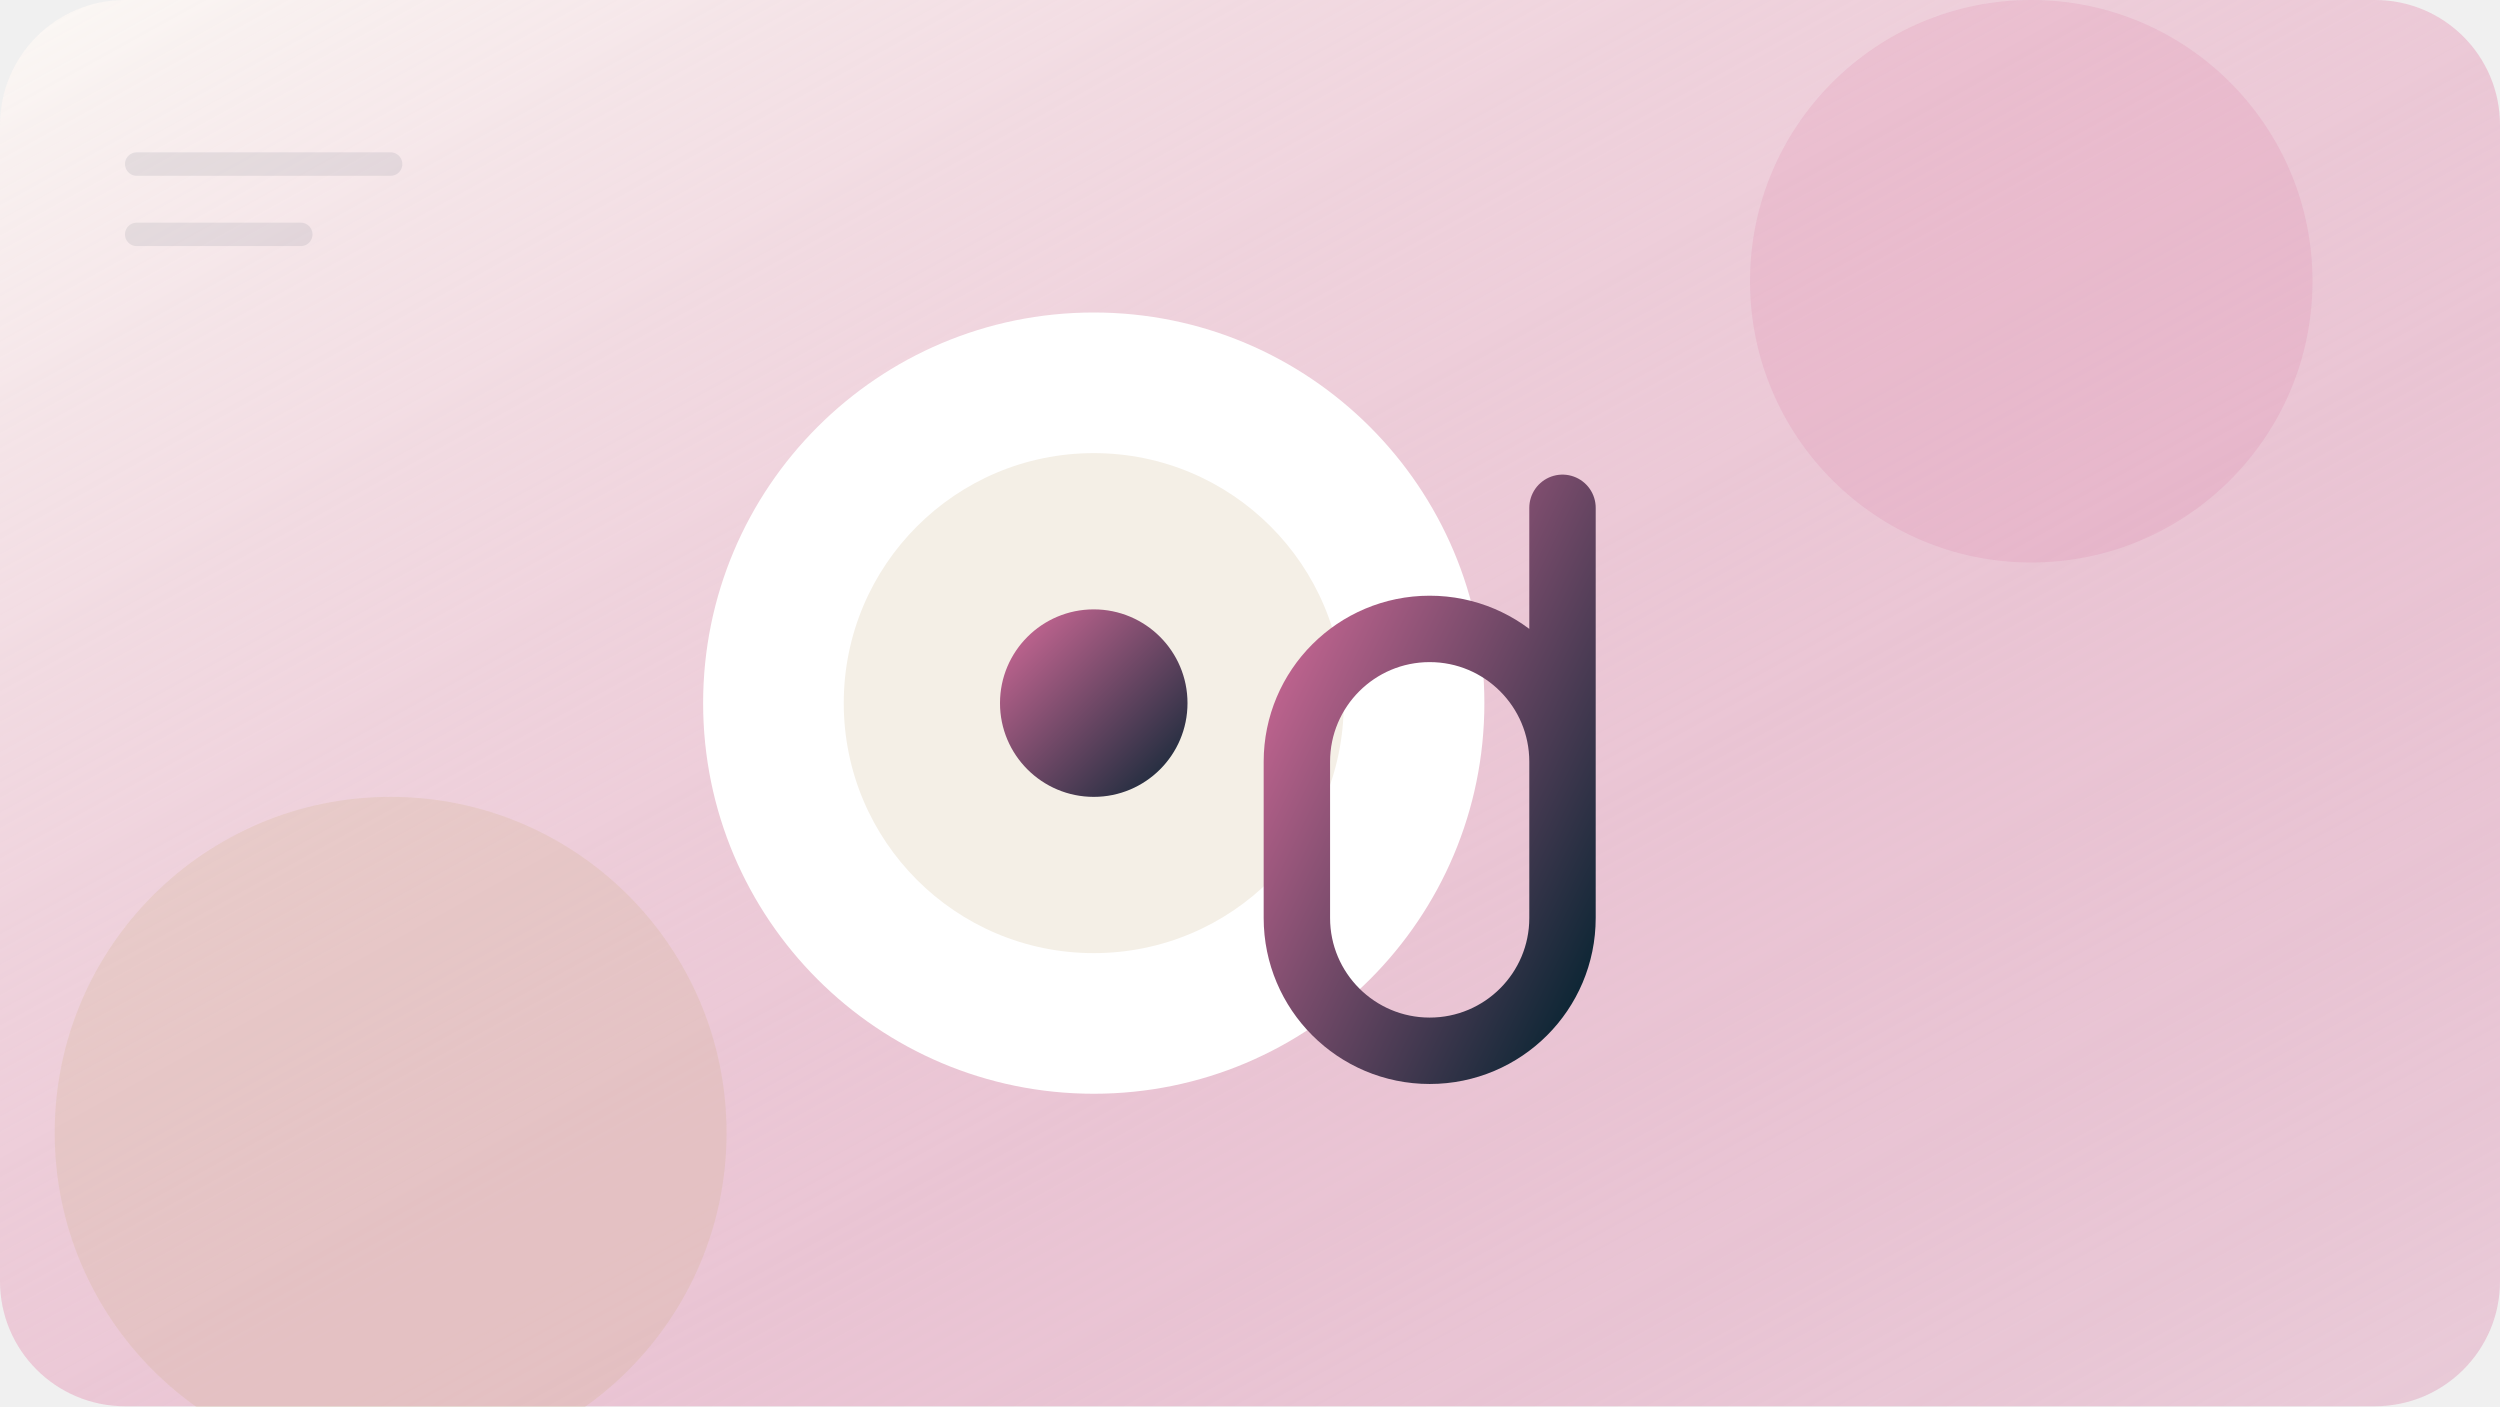
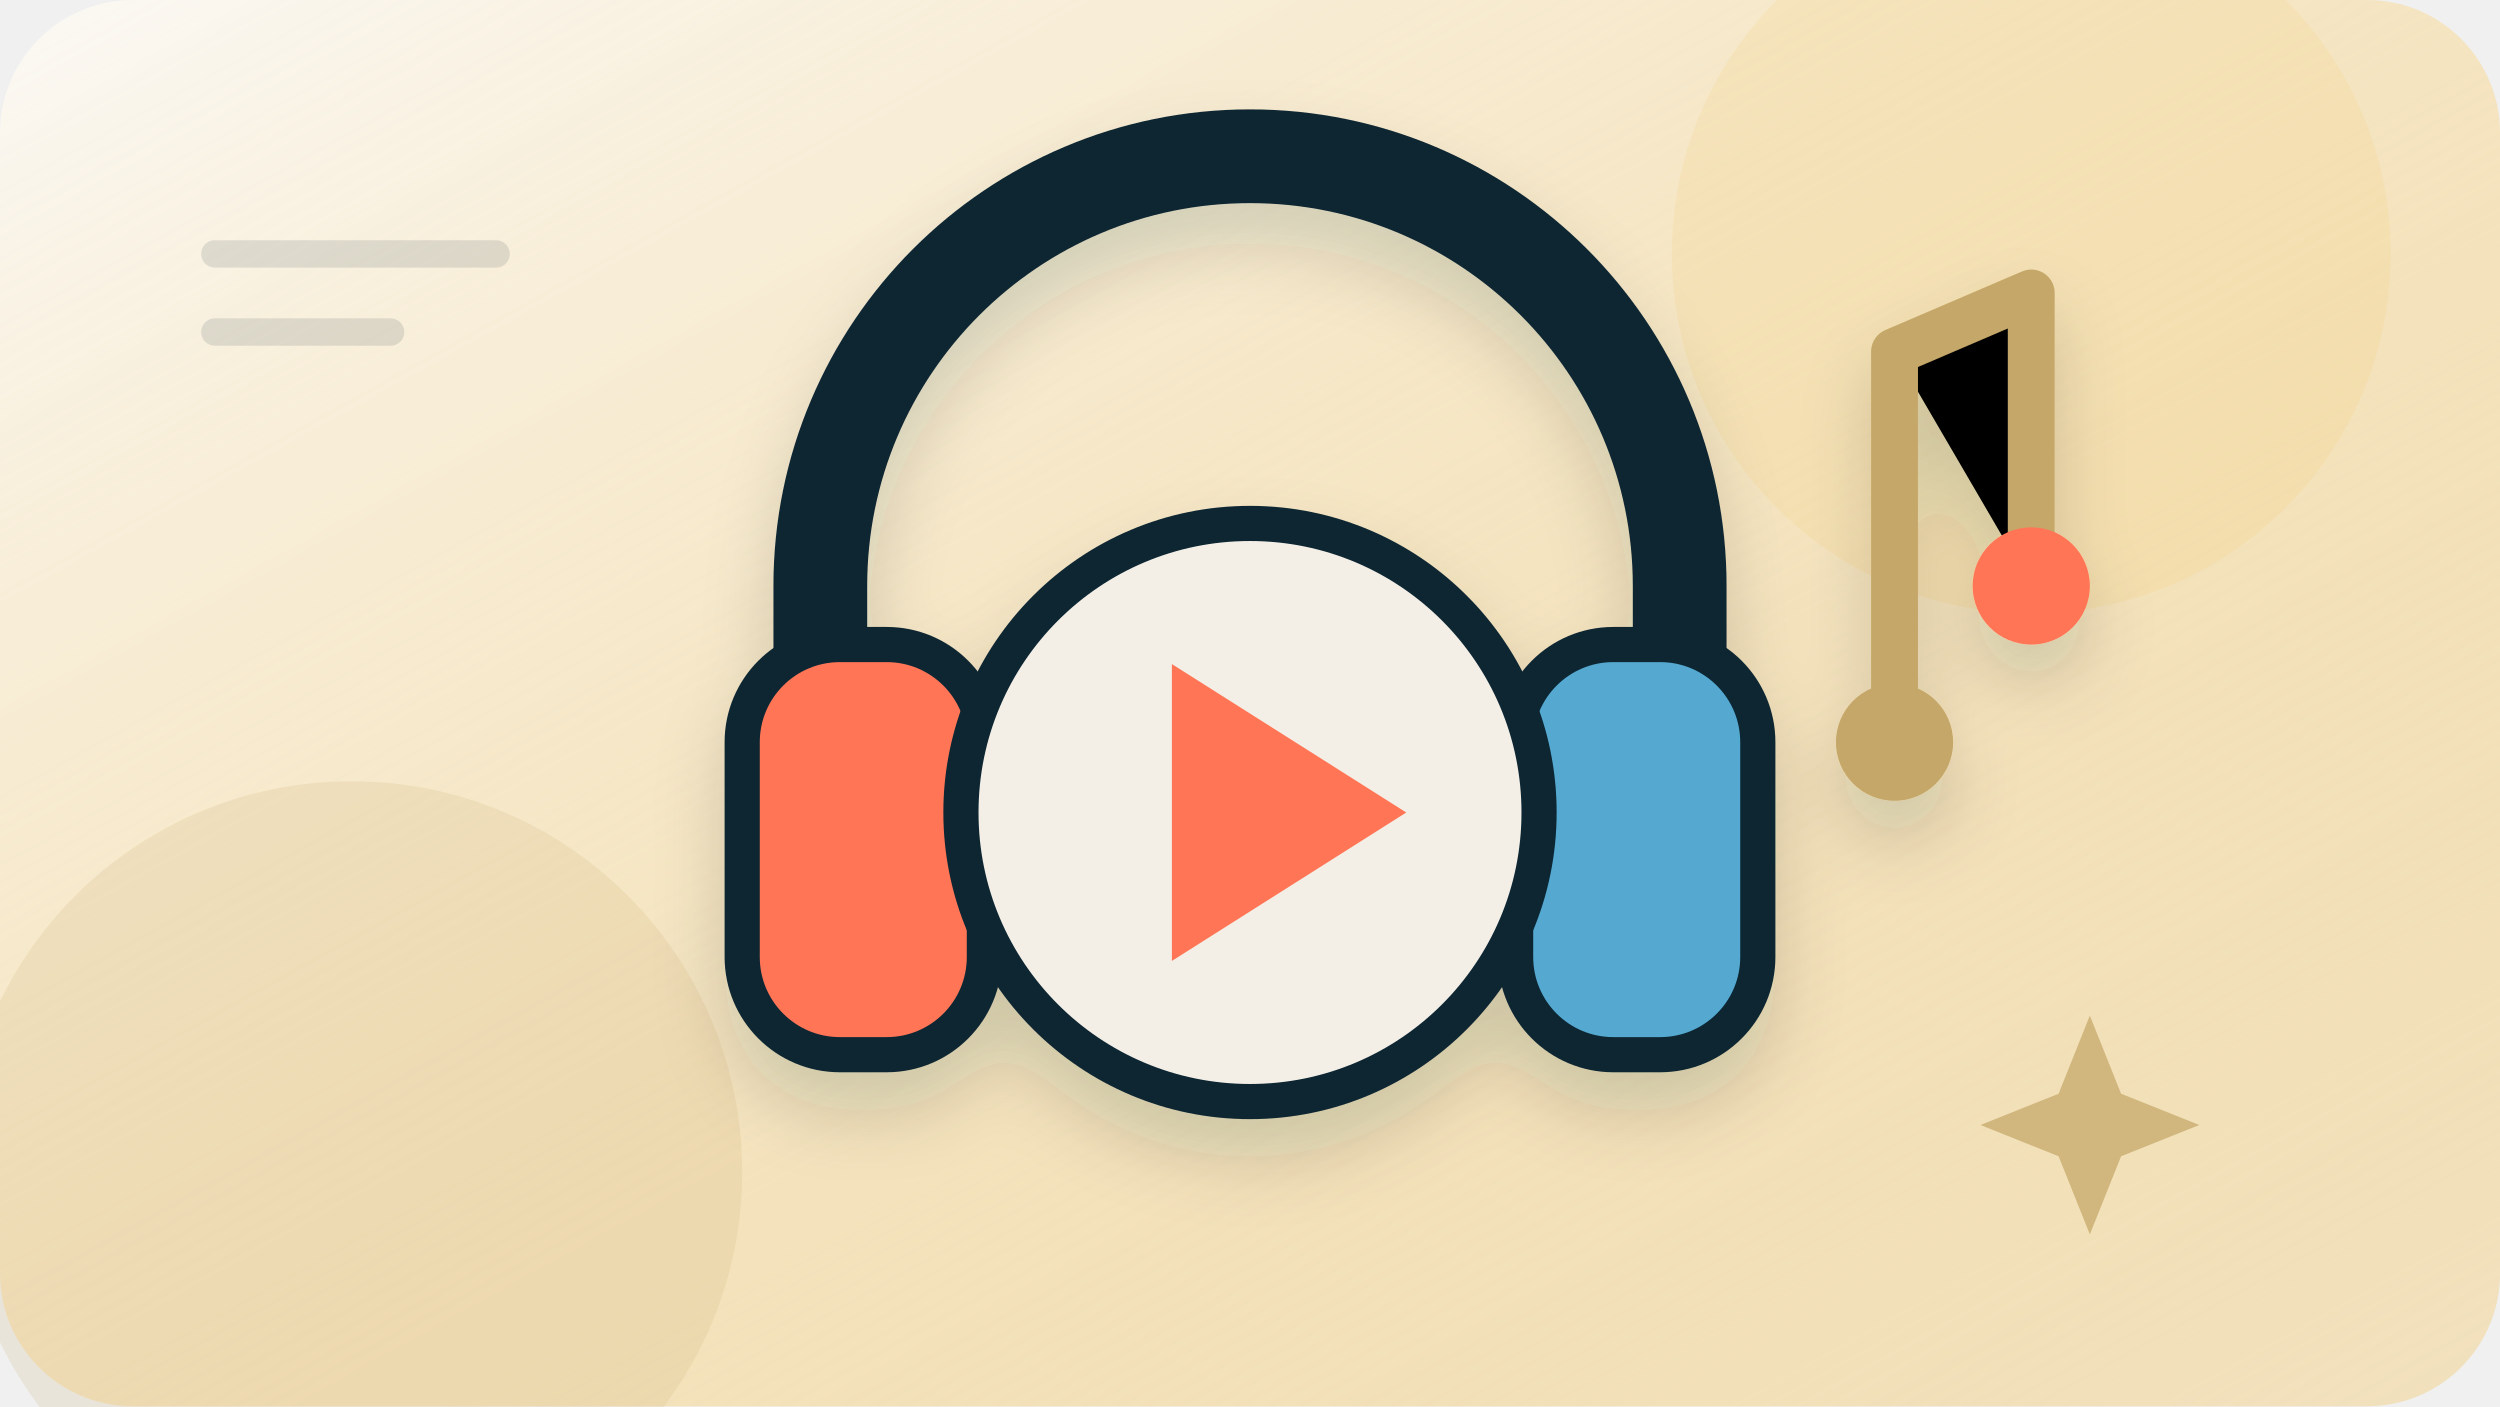
- <svg xmlns="http://www.w3.org/2000/svg" viewBox="0 0 640 360" role="img" aria-labelledby="t d">
+ <svg xmlns="http://www.w3.org/2000/svg" viewBox="0 0 640 360" role="img" aria-labelledby="title desc">
  <defs>
    <linearGradient id="bg" x1="0" y1="0" x2="1" y2="1">
      <stop stop-color="#FBF9F5" />
-       <stop offset="1" stop-color="#D76C9B" stop-opacity=".28" />
+       <stop offset="1" stop-color="#F3C45E" stop-opacity=".35" />
    </linearGradient>
-     <linearGradient id="a" x1="0" y1="0" x2="1" y2="1">
-       <stop stop-color="#D76C9B" />
+     <linearGradient id="orb" x1="0" y1="0" x2="1" y2="1">
+       <stop stop-color="#F3C45E" />
      <stop offset="1" stop-color="#0A2533" />
    </linearGradient>
+     <filter id="shadow" x="-20%" y="-20%" width="140%" height="150%">
+       <feDropShadow dx="0" dy="10" stdDeviation="9" flood-color="#0A2533" flood-opacity=".16" />
+     </filter>
  </defs>
-   <rect width="640" height="360" rx="32" fill="url(#bg)" />
-   <circle cx="520" cy="72" r="72" fill="#D76C9B" opacity=".16" />
-   <circle cx="100" cy="290" r="86" fill="#C5A869" opacity=".17" />
-   <g stroke="#0A2533" stroke-opacity=".08" stroke-width="6" stroke-linecap="round">
-     <path d="M35 42h65M35 60h42" />
-   </g>
-   <g>
-     <circle cx="280" cy="180" r="100" fill="#fff" />
-     <circle cx="280" cy="180" r="64" fill="#F4EFE6" />
-     <circle cx="280" cy="180" r="24" fill="url(#a)" />
-     <path d="M400 130v105a34 34 0 0 1-68 0v-40a34 34 0 0 1 68 0" fill="none" stroke="url(#a)" stroke-width="17" stroke-linecap="round" />
+   <rect width="640" height="360" rx="34" fill="url(#bg)" />
+   <circle cx="520" cy="65" r="92" fill="#F3C45E" opacity=".14" />
+   <circle cx="90" cy="300" r="100" fill="#C5A869" opacity=".16" />
+   <path d="M55 65h72M55 85h45" stroke="#0A2533" stroke-opacity=".12" stroke-width="7" stroke-linecap="round" />
+   <path d="M535 260l8 20 20 8-20 8-8 20-8-20-20-8 20-8z" fill="#C5A869" opacity=".75" />
+   <g filter="url(#shadow)">
+     <path d="M210 185v-35a110 110 0 0 1 220 0v35" fill="none" stroke="#0A2533" stroke-width="24" stroke-linecap="round" />
+     <rect x="190" y="165" width="62" height="105" rx="25" fill="#FF7555" stroke="#0A2533" stroke-width="9" />
+     <rect x="388" y="165" width="62" height="105" rx="25" fill="#55A9D1" stroke="#0A2533" stroke-width="9" />
+     <circle cx="320" cy="208" r="74" fill="#F4EFE6" stroke="#0A2533" stroke-width="9" />
+     <path d="M300 170l60 38-60 38z" fill="#FF7555" />
+     <path d="M485 90v100m0-100l35-15v75" stroke="#C5A869" stroke-width="12" stroke-linecap="round" stroke-linejoin="round" />
+     <circle cx="485" cy="190" r="15" fill="#C5A869" />
+     <circle cx="520" cy="150" r="15" fill="#FF7555" />
  </g>
</svg>
